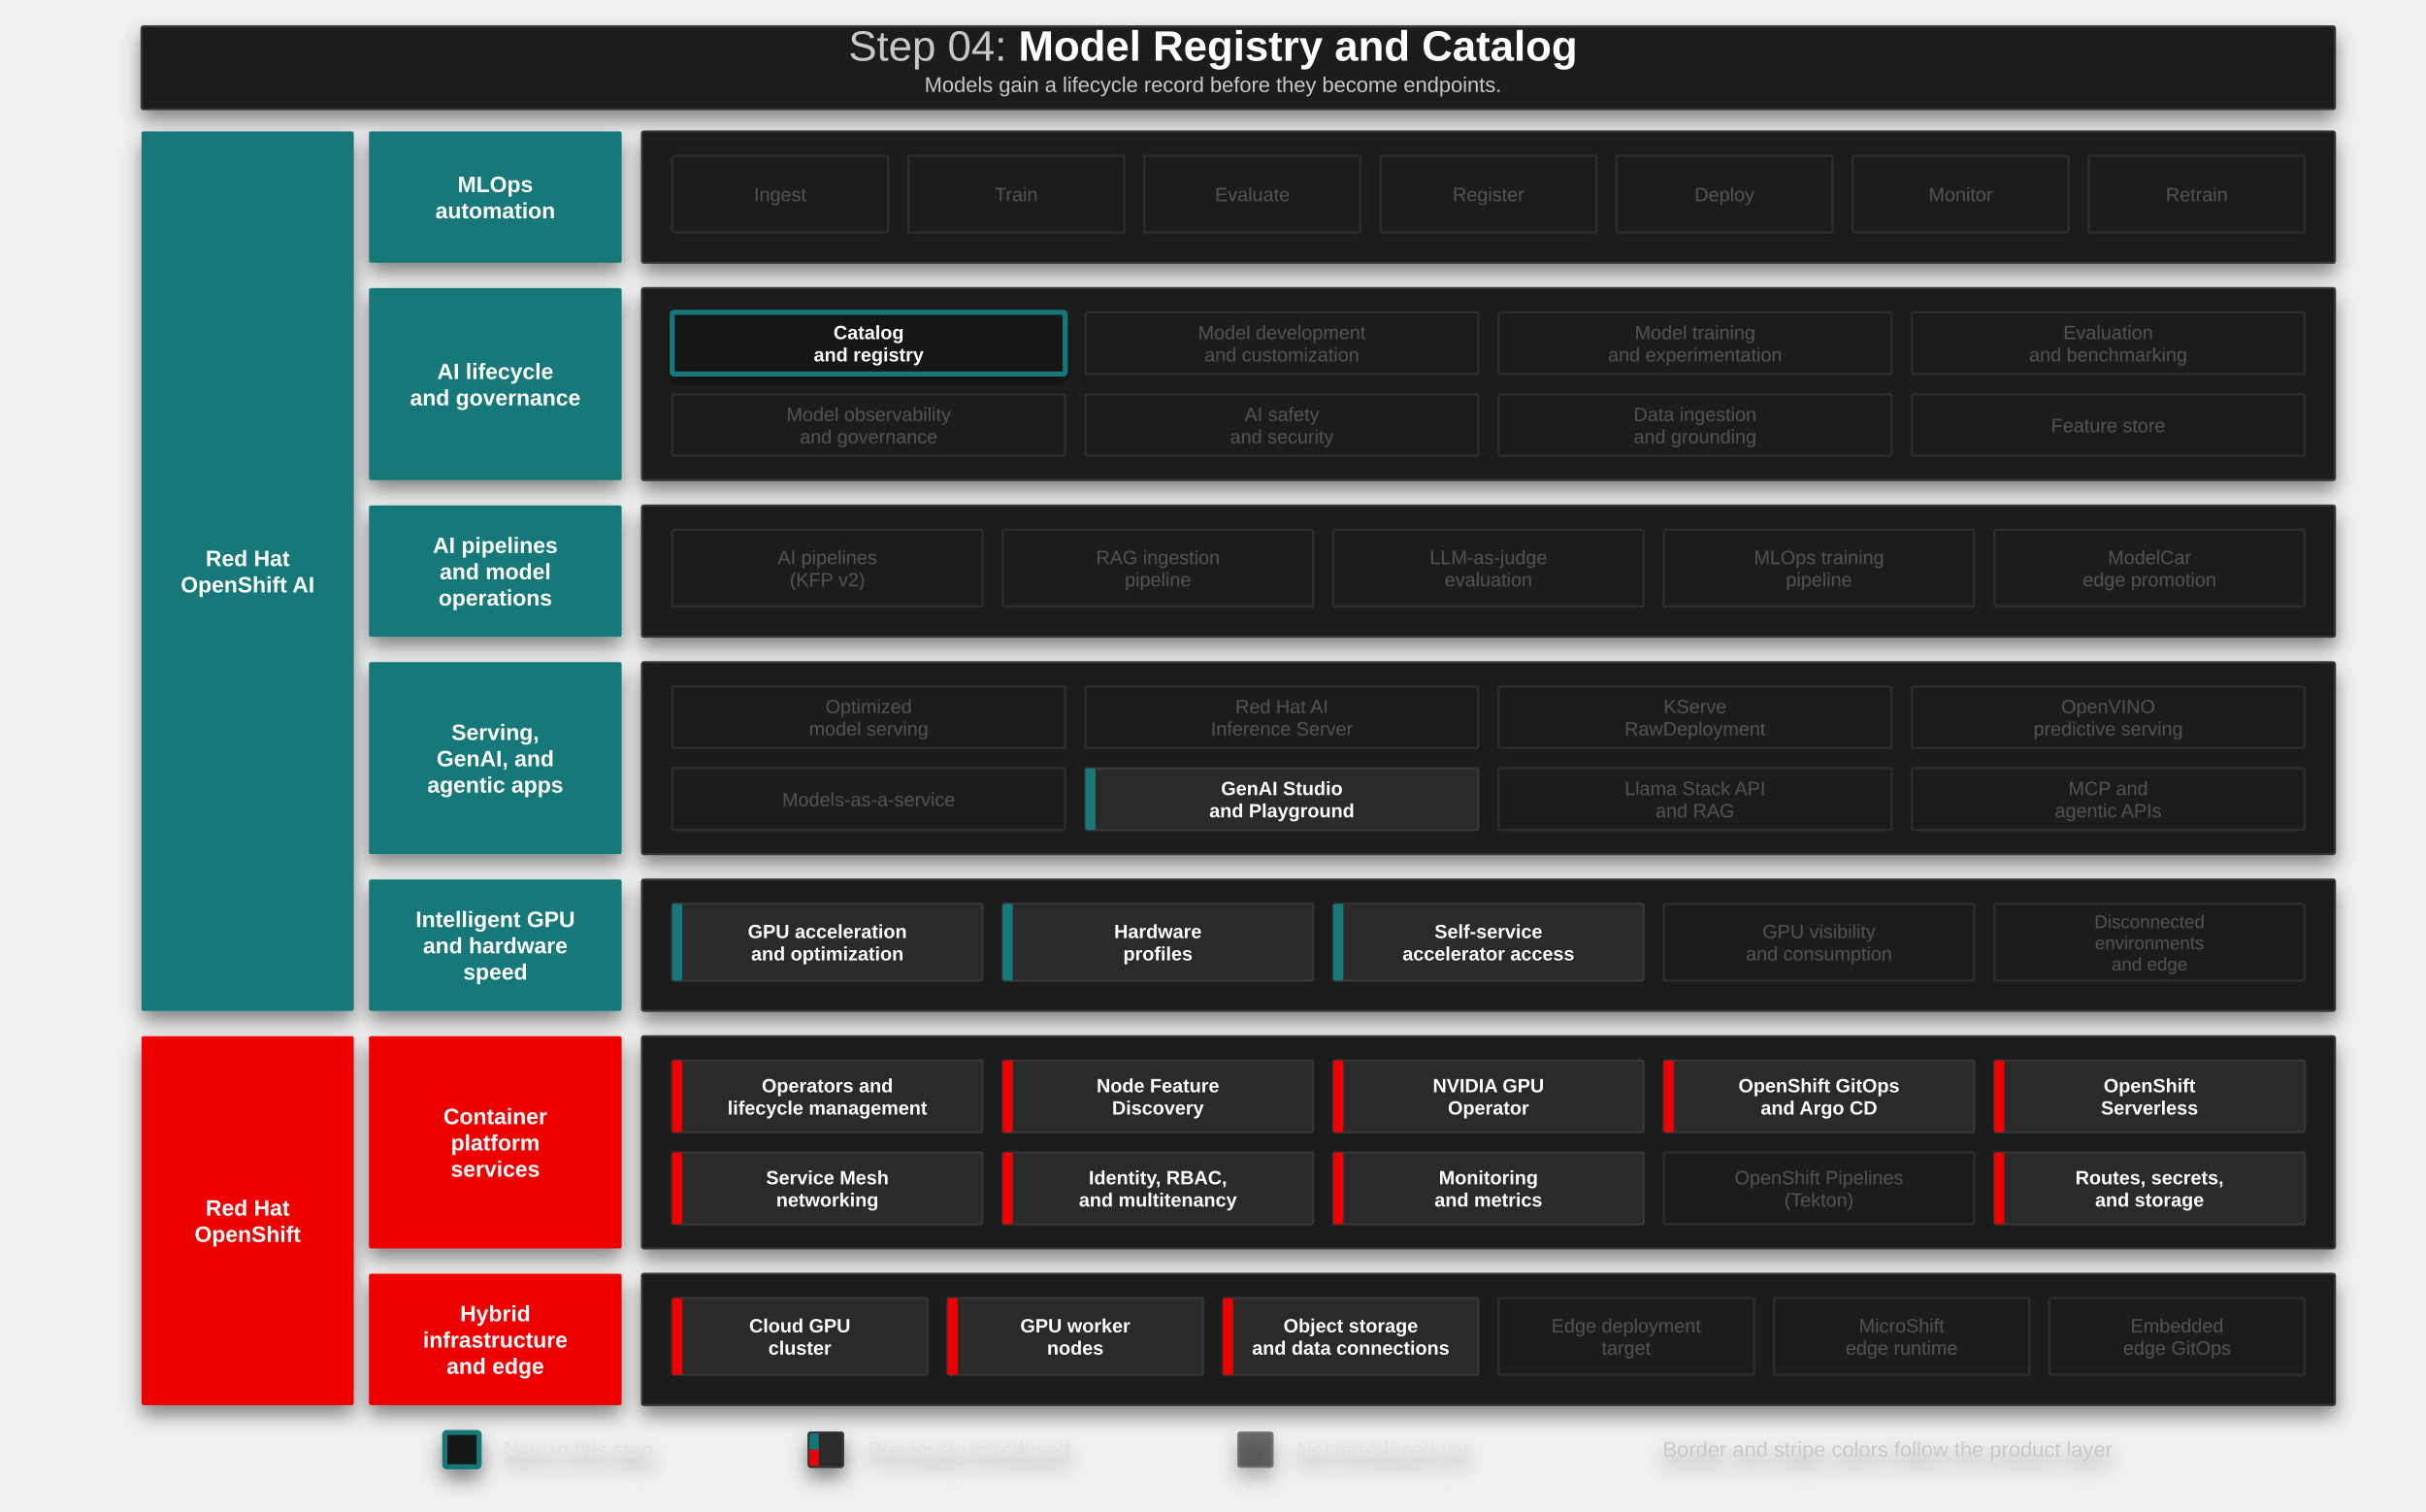
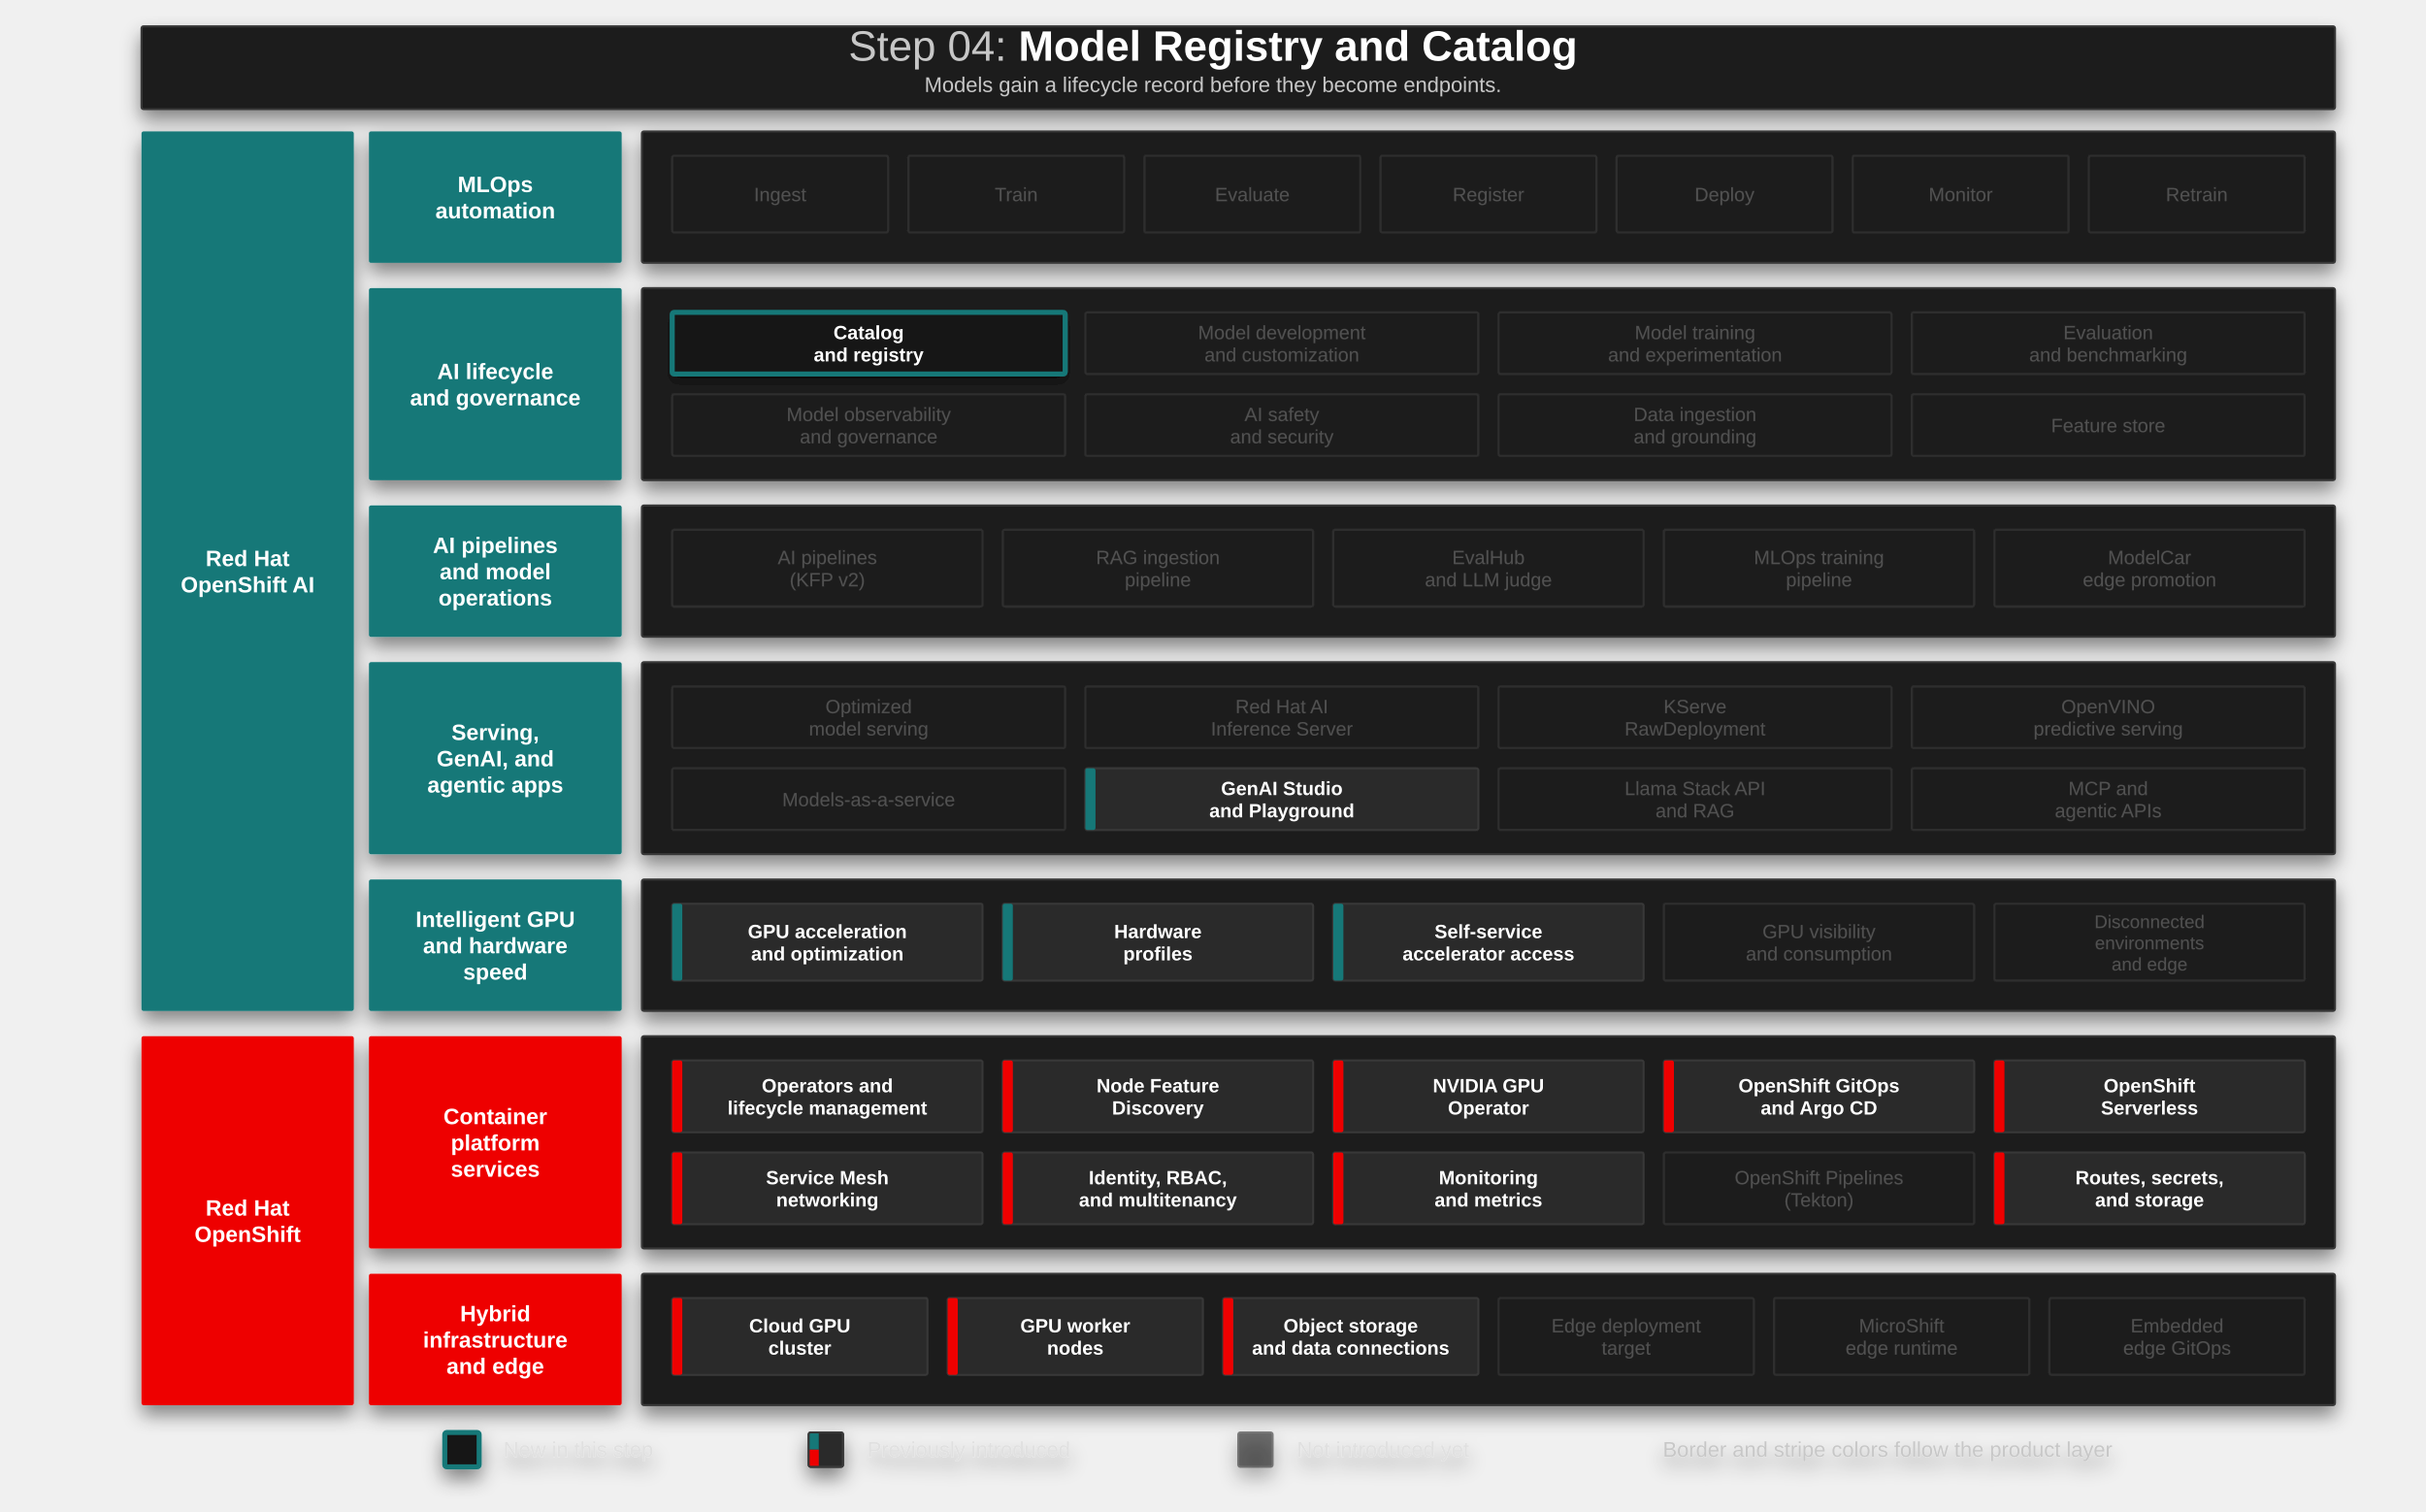
<svg xmlns="http://www.w3.org/2000/svg" width="2400" height="1495" viewBox="0 0 2400 1495" role="img" aria-labelledby="title desc">
  <style>.display{font-family:'Red Hat Display','Arial',sans-serif}.body{font-family:'Red Hat Text','Arial',sans-serif}</style>
  <defs>
    <filter id="lift" x="-20%" y="-20%" width="140%" height="140%">
      <feDropShadow dx="0" dy="6" stdDeviation="5" flood-color="#000" flood-opacity="0.55" />
    </filter>
    <filter id="panelShadow" x="-8%" y="-8%" width="116%" height="116%">
      <feDropShadow dx="0" dy="10" stdDeviation="9" flood-color="#000" flood-opacity="0.45" />
    </filter>
  </defs>
  <g filter="url(#panelShadow)">
    <rect x="140" y="26" width="2170" height="82" rx="2" fill="#1f1f1f" stroke="#383838" stroke-width="2" />
    <text x="1200.0" y="60" class="display" font-size="42" fill="#ffffff" font-weight="700" text-anchor="middle">
      <tspan fill="#c7c7c7" font-weight="500">Step 04:</tspan> Model Registry and Catalog</text>
    <text x="1200.0" y="91" class="body" font-size="21" fill="#c7c7c7" text-anchor="middle">Models gain a lifecycle record before they become endpoints.</text>
    <rect x="140" y="130" width="210" height="870" rx="2" fill="#147878" stroke="#147878" stroke-width="0" />
    <text x="245.0" y="560.0" class="body" font-size="22" fill="#ffffff" font-weight="700" text-anchor="middle">Red Hat</text>
    <text x="245.0" y="586.0" class="body" font-size="22" fill="#ffffff" font-weight="700" text-anchor="middle">OpenShift AI</text>
    <rect x="140" y="1025" width="210" height="365" rx="2" fill="#ee0000" stroke="#ee0000" stroke-width="0" />
    <text x="245.0" y="1202.5" class="body" font-size="22" fill="#ffffff" font-weight="700" text-anchor="middle">Red Hat</text>
    <text x="245.0" y="1228.5" class="body" font-size="22" fill="#ffffff" font-weight="700" text-anchor="middle">OpenShift</text>
    <rect x="365" y="130" width="250" height="130" rx="2" fill="#147878" stroke="#147878" stroke-width="0" />
    <text x="490.0" y="190.0" class="body" font-size="22" fill="#ffffff" font-weight="700" text-anchor="middle">MLOps</text>
    <text x="490.0" y="216.0" class="body" font-size="22" fill="#ffffff" font-weight="700" text-anchor="middle">automation</text>
    <rect x="635" y="130" width="1675" height="130" rx="2" fill="#1f1f1f" stroke="#383838" stroke-width="2" />
    <g opacity="0.62">
      <rect x="665.0" y="154" width="213.571" height="76" rx="2" fill="#1f1f1f" stroke="#383838" stroke-width="2.0" />
      <text x="771.786" y="199.0" class="body" font-size="19" fill="#707070" font-weight="450" text-anchor="middle">Ingest</text>
    </g>
    <g opacity="0.62">
      <rect x="898.571" y="154" width="213.571" height="76" rx="2" fill="#1f1f1f" stroke="#383838" stroke-width="2.0" />
      <text x="1005.357" y="199.0" class="body" font-size="19" fill="#707070" font-weight="450" text-anchor="middle">Train</text>
    </g>
    <g opacity="0.62">
      <rect x="1132.143" y="154" width="213.571" height="76" rx="2" fill="#1f1f1f" stroke="#383838" stroke-width="2.0" />
      <text x="1238.929" y="199.0" class="body" font-size="19" fill="#707070" font-weight="450" text-anchor="middle">Evaluate</text>
    </g>
    <g opacity="0.62">
      <rect x="1365.714" y="154" width="213.571" height="76" rx="2" fill="#1f1f1f" stroke="#383838" stroke-width="2.0" />
      <text x="1472.5" y="199.0" class="body" font-size="19" fill="#707070" font-weight="450" text-anchor="middle">Register</text>
    </g>
    <g opacity="0.62">
      <rect x="1599.286" y="154" width="213.571" height="76" rx="2" fill="#1f1f1f" stroke="#383838" stroke-width="2.0" />
      <text x="1706.071" y="199.0" class="body" font-size="19" fill="#707070" font-weight="450" text-anchor="middle">Deploy</text>
    </g>
    <g opacity="0.62">
      <rect x="1832.857" y="154" width="213.571" height="76" rx="2" fill="#1f1f1f" stroke="#383838" stroke-width="2.0" />
      <text x="1939.643" y="199.0" class="body" font-size="19" fill="#707070" font-weight="450" text-anchor="middle">Monitor</text>
    </g>
    <g opacity="0.62">
      <rect x="2066.429" y="154" width="213.571" height="76" rx="2" fill="#1f1f1f" stroke="#383838" stroke-width="2.0" />
      <text x="2173.214" y="199.0" class="body" font-size="19" fill="#707070" font-weight="450" text-anchor="middle">Retrain</text>
    </g>
    <rect x="365" y="285" width="250" height="190" rx="2" fill="#147878" stroke="#147878" stroke-width="0" />
    <text x="490.0" y="375.0" class="body" font-size="22" fill="#ffffff" font-weight="700" text-anchor="middle">AI lifecycle</text>
    <text x="490.0" y="401.0" class="body" font-size="22" fill="#ffffff" font-weight="700" text-anchor="middle">and governance</text>
    <rect x="635" y="285" width="1675" height="190" rx="2" fill="#1f1f1f" stroke="#383838" stroke-width="2" />
    <g filter="url(#lift)">
      <rect x="665.0" y="309.0" width="388.75" height="61.0" rx="2" fill="#151515" stroke="#147878" stroke-width="5.0" />
      <text x="859.375" y="335.5" class="body" font-size="19" fill="#ffffff" font-weight="700" text-anchor="middle">Catalog</text>
      <text x="859.375" y="357.5" class="body" font-size="19" fill="#ffffff" font-weight="700" text-anchor="middle">and registry</text>
    </g>
    <g opacity="0.62">
      <rect x="1073.75" y="309.0" width="388.75" height="61.0" rx="2" fill="#1f1f1f" stroke="#383838" stroke-width="2.0" />
      <text x="1268.125" y="335.5" class="body" font-size="19" fill="#707070" font-weight="450" text-anchor="middle">Model development</text>
      <text x="1268.125" y="357.5" class="body" font-size="19" fill="#707070" font-weight="450" text-anchor="middle">and customization</text>
    </g>
    <g opacity="0.62">
      <rect x="1482.5" y="309.0" width="388.75" height="61.0" rx="2" fill="#1f1f1f" stroke="#383838" stroke-width="2.0" />
      <text x="1676.875" y="335.5" class="body" font-size="19" fill="#707070" font-weight="450" text-anchor="middle">Model training</text>
      <text x="1676.875" y="357.5" class="body" font-size="19" fill="#707070" font-weight="450" text-anchor="middle">and experimentation</text>
    </g>
    <g opacity="0.62">
      <rect x="1891.25" y="309.0" width="388.75" height="61.0" rx="2" fill="#1f1f1f" stroke="#383838" stroke-width="2.0" />
      <text x="2085.625" y="335.5" class="body" font-size="19" fill="#707070" font-weight="450" text-anchor="middle">Evaluation</text>
      <text x="2085.625" y="357.5" class="body" font-size="19" fill="#707070" font-weight="450" text-anchor="middle">and benchmarking</text>
    </g>
    <g opacity="0.62">
      <rect x="665.0" y="390.0" width="388.75" height="61.0" rx="2" fill="#1f1f1f" stroke="#383838" stroke-width="2.0" />
      <text x="859.375" y="416.5" class="body" font-size="19" fill="#707070" font-weight="450" text-anchor="middle">Model observability</text>
      <text x="859.375" y="438.5" class="body" font-size="19" fill="#707070" font-weight="450" text-anchor="middle">and governance</text>
    </g>
    <g opacity="0.62">
      <rect x="1073.75" y="390.0" width="388.75" height="61.0" rx="2" fill="#1f1f1f" stroke="#383838" stroke-width="2.0" />
      <text x="1268.125" y="416.5" class="body" font-size="19" fill="#707070" font-weight="450" text-anchor="middle">AI safety</text>
      <text x="1268.125" y="438.5" class="body" font-size="19" fill="#707070" font-weight="450" text-anchor="middle">and security</text>
    </g>
    <g opacity="0.62">
      <rect x="1482.5" y="390.0" width="388.75" height="61.0" rx="2" fill="#1f1f1f" stroke="#383838" stroke-width="2.0" />
      <text x="1676.875" y="416.5" class="body" font-size="19" fill="#707070" font-weight="450" text-anchor="middle">Data ingestion</text>
      <text x="1676.875" y="438.5" class="body" font-size="19" fill="#707070" font-weight="450" text-anchor="middle">and grounding</text>
    </g>
    <g opacity="0.62">
      <rect x="1891.25" y="390.0" width="388.75" height="61.0" rx="2" fill="#1f1f1f" stroke="#383838" stroke-width="2.0" />
      <text x="2085.625" y="427.5" class="body" font-size="19" fill="#707070" font-weight="450" text-anchor="middle">Feature store</text>
    </g>
    <rect x="365" y="500" width="250" height="130" rx="2" fill="#147878" stroke="#147878" stroke-width="0" />
    <text x="490.0" y="547.0" class="body" font-size="22" fill="#ffffff" font-weight="700" text-anchor="middle">AI pipelines</text>
    <text x="490.0" y="573.0" class="body" font-size="22" fill="#ffffff" font-weight="700" text-anchor="middle">and model</text>
    <text x="490.0" y="599.0" class="body" font-size="22" fill="#ffffff" font-weight="700" text-anchor="middle">operations</text>
    <rect x="635" y="500" width="1675" height="130" rx="2" fill="#1f1f1f" stroke="#383838" stroke-width="2" />
    <g opacity="0.62">
      <rect x="665.0" y="524" width="307.0" height="76" rx="2" fill="#1f1f1f" stroke="#383838" stroke-width="2.0" />
      <text x="818.5" y="558.0" class="body" font-size="19" fill="#707070" font-weight="450" text-anchor="middle">AI pipelines</text>
      <text x="818.5" y="580.0" class="body" font-size="19" fill="#707070" font-weight="450" text-anchor="middle">(KFP v2)</text>
    </g>
    <g opacity="0.62">
      <rect x="992.0" y="524" width="307.0" height="76" rx="2" fill="#1f1f1f" stroke="#383838" stroke-width="2.0" />
      <text x="1145.5" y="558.0" class="body" font-size="19" fill="#707070" font-weight="450" text-anchor="middle">RAG ingestion</text>
      <text x="1145.5" y="580.0" class="body" font-size="19" fill="#707070" font-weight="450" text-anchor="middle">pipeline</text>
    </g>
    <g opacity="0.62">
      <rect x="1319.0" y="524" width="307.0" height="76" rx="2" fill="#1f1f1f" stroke="#383838" stroke-width="2.0" />
-       <text x="1472.5" y="558.0" class="body" font-size="19" fill="#707070" font-weight="450" text-anchor="middle">LLM-as-judge</text>
-       <text x="1472.5" y="580.0" class="body" font-size="19" fill="#707070" font-weight="450" text-anchor="middle">evaluation</text>
+       <text x="1472.5" y="558.0" class="body" font-size="19" fill="#707070" font-weight="450" text-anchor="middle">EvalHub</text>
+       <text x="1472.5" y="580.0" class="body" font-size="19" fill="#707070" font-weight="450" text-anchor="middle">and LLM judge</text>
    </g>
    <g opacity="0.62">
      <rect x="1646.0" y="524" width="307.0" height="76" rx="2" fill="#1f1f1f" stroke="#383838" stroke-width="2.0" />
      <text x="1799.5" y="558.0" class="body" font-size="19" fill="#707070" font-weight="450" text-anchor="middle">MLOps training</text>
      <text x="1799.5" y="580.0" class="body" font-size="19" fill="#707070" font-weight="450" text-anchor="middle">pipeline</text>
    </g>
    <g opacity="0.62">
      <rect x="1973.0" y="524" width="307.0" height="76" rx="2" fill="#1f1f1f" stroke="#383838" stroke-width="2.0" />
      <text x="2126.5" y="558.0" class="body" font-size="19" fill="#707070" font-weight="450" text-anchor="middle">ModelCar</text>
      <text x="2126.5" y="580.0" class="body" font-size="19" fill="#707070" font-weight="450" text-anchor="middle">edge promotion</text>
    </g>
    <rect x="365" y="655" width="250" height="190" rx="2" fill="#147878" stroke="#147878" stroke-width="0" />
    <text x="490.0" y="732.0" class="body" font-size="22" fill="#ffffff" font-weight="700" text-anchor="middle">Serving,</text>
    <text x="490.0" y="758.0" class="body" font-size="22" fill="#ffffff" font-weight="700" text-anchor="middle">GenAI, and</text>
    <text x="490.0" y="784.0" class="body" font-size="22" fill="#ffffff" font-weight="700" text-anchor="middle">agentic apps</text>
    <rect x="635" y="655" width="1675" height="190" rx="2" fill="#1f1f1f" stroke="#383838" stroke-width="2" />
    <g opacity="0.62">
      <rect x="665.0" y="679.0" width="388.75" height="61.0" rx="2" fill="#1f1f1f" stroke="#383838" stroke-width="2.0" />
      <text x="859.375" y="705.5" class="body" font-size="19" fill="#707070" font-weight="450" text-anchor="middle">Optimized</text>
      <text x="859.375" y="727.5" class="body" font-size="19" fill="#707070" font-weight="450" text-anchor="middle">model serving</text>
    </g>
    <g opacity="0.62">
      <rect x="1073.75" y="679.0" width="388.75" height="61.0" rx="2" fill="#1f1f1f" stroke="#383838" stroke-width="2.0" />
      <text x="1268.125" y="705.5" class="body" font-size="19" fill="#707070" font-weight="450" text-anchor="middle">Red Hat AI</text>
      <text x="1268.125" y="727.5" class="body" font-size="19" fill="#707070" font-weight="450" text-anchor="middle">Inference Server</text>
    </g>
    <g opacity="0.62">
      <rect x="1482.5" y="679.0" width="388.75" height="61.0" rx="2" fill="#1f1f1f" stroke="#383838" stroke-width="2.0" />
      <text x="1676.875" y="705.5" class="body" font-size="19" fill="#707070" font-weight="450" text-anchor="middle">KServe</text>
      <text x="1676.875" y="727.5" class="body" font-size="19" fill="#707070" font-weight="450" text-anchor="middle">RawDeployment</text>
    </g>
    <g opacity="0.62">
      <rect x="1891.25" y="679.0" width="388.75" height="61.0" rx="2" fill="#1f1f1f" stroke="#383838" stroke-width="2.0" />
      <text x="2085.625" y="705.5" class="body" font-size="19" fill="#707070" font-weight="450" text-anchor="middle">OpenVINO</text>
      <text x="2085.625" y="727.5" class="body" font-size="19" fill="#707070" font-weight="450" text-anchor="middle">predictive serving</text>
    </g>
    <g opacity="0.62">
      <rect x="665.0" y="760.0" width="388.75" height="61.0" rx="2" fill="#1f1f1f" stroke="#383838" stroke-width="2.0" />
      <text x="859.375" y="797.5" class="body" font-size="19" fill="#707070" font-weight="450" text-anchor="middle">Models-as-a-service</text>
    </g>
    <g>
      <rect x="1073.75" y="760.0" width="388.75" height="61.0" rx="2" fill="#292929" stroke="#383838" stroke-width="2.0" />
      <rect x="1073.75" y="760.0" width="10" height="61.0" rx="2" fill="#147878" stroke="#147878" stroke-width="0" />
      <text x="1268.125" y="786.5" class="body" font-size="19" fill="#ffffff" font-weight="550" text-anchor="middle">GenAI Studio</text>
      <text x="1268.125" y="808.5" class="body" font-size="19" fill="#ffffff" font-weight="550" text-anchor="middle">and Playground</text>
    </g>
    <g opacity="0.62">
      <rect x="1482.5" y="760.0" width="388.75" height="61.0" rx="2" fill="#1f1f1f" stroke="#383838" stroke-width="2.0" />
      <text x="1676.875" y="786.5" class="body" font-size="19" fill="#707070" font-weight="450" text-anchor="middle">Llama Stack API</text>
      <text x="1676.875" y="808.5" class="body" font-size="19" fill="#707070" font-weight="450" text-anchor="middle">and RAG</text>
    </g>
    <g opacity="0.62">
      <rect x="1891.25" y="760.0" width="388.75" height="61.0" rx="2" fill="#1f1f1f" stroke="#383838" stroke-width="2.0" />
      <text x="2085.625" y="786.5" class="body" font-size="19" fill="#707070" font-weight="450" text-anchor="middle">MCP and</text>
      <text x="2085.625" y="808.5" class="body" font-size="19" fill="#707070" font-weight="450" text-anchor="middle">agentic APIs</text>
    </g>
    <rect x="365" y="870" width="250" height="130" rx="2" fill="#147878" stroke="#147878" stroke-width="0" />
    <text x="490.0" y="917.0" class="body" font-size="22" fill="#ffffff" font-weight="700" text-anchor="middle">Intelligent GPU</text>
    <text x="490.0" y="943.0" class="body" font-size="22" fill="#ffffff" font-weight="700" text-anchor="middle">and hardware</text>
    <text x="490.0" y="969.0" class="body" font-size="22" fill="#ffffff" font-weight="700" text-anchor="middle">speed</text>
    <rect x="635" y="870" width="1675" height="130" rx="2" fill="#1f1f1f" stroke="#383838" stroke-width="2" />
    <g>
      <rect x="665.0" y="894" width="307.0" height="76" rx="2" fill="#292929" stroke="#383838" stroke-width="2.0" />
      <rect x="665.0" y="894" width="10" height="76" rx="2" fill="#147878" stroke="#147878" stroke-width="0" />
      <text x="818.5" y="928.0" class="body" font-size="19" fill="#ffffff" font-weight="550" text-anchor="middle">GPU acceleration</text>
      <text x="818.5" y="950.0" class="body" font-size="19" fill="#ffffff" font-weight="550" text-anchor="middle">and optimization</text>
    </g>
    <g>
      <rect x="992.0" y="894" width="307.0" height="76" rx="2" fill="#292929" stroke="#383838" stroke-width="2.0" />
      <rect x="992.0" y="894" width="10" height="76" rx="2" fill="#147878" stroke="#147878" stroke-width="0" />
      <text x="1145.5" y="928.0" class="body" font-size="19" fill="#ffffff" font-weight="550" text-anchor="middle">Hardware</text>
      <text x="1145.5" y="950.0" class="body" font-size="19" fill="#ffffff" font-weight="550" text-anchor="middle">profiles</text>
    </g>
    <g>
      <rect x="1319.0" y="894" width="307.0" height="76" rx="2" fill="#292929" stroke="#383838" stroke-width="2.0" />
      <rect x="1319.0" y="894" width="10" height="76" rx="2" fill="#147878" stroke="#147878" stroke-width="0" />
      <text x="1472.5" y="928.0" class="body" font-size="19" fill="#ffffff" font-weight="550" text-anchor="middle">Self-service</text>
      <text x="1472.5" y="950.0" class="body" font-size="19" fill="#ffffff" font-weight="550" text-anchor="middle">accelerator access</text>
    </g>
    <g opacity="0.62">
      <rect x="1646.0" y="894" width="307.0" height="76" rx="2" fill="#1f1f1f" stroke="#383838" stroke-width="2.0" />
      <text x="1799.5" y="928.0" class="body" font-size="19" fill="#707070" font-weight="450" text-anchor="middle">GPU visibility</text>
      <text x="1799.5" y="950.0" class="body" font-size="19" fill="#707070" font-weight="450" text-anchor="middle">and consumption</text>
    </g>
    <g opacity="0.62">
      <rect x="1973.0" y="894" width="307.0" height="76" rx="2" fill="#1f1f1f" stroke="#383838" stroke-width="2.0" />
      <text x="2126.5" y="918.0" class="body" font-size="18" fill="#707070" font-weight="450" text-anchor="middle">Disconnected</text>
      <text x="2126.5" y="939.0" class="body" font-size="18" fill="#707070" font-weight="450" text-anchor="middle">environments</text>
      <text x="2126.5" y="960.0" class="body" font-size="18" fill="#707070" font-weight="450" text-anchor="middle">and edge</text>
    </g>
    <rect x="365" y="1025" width="250" height="210" rx="2" fill="#ee0000" stroke="#ee0000" stroke-width="0" />
    <text x="490.0" y="1112.0" class="body" font-size="22" fill="#ffffff" font-weight="700" text-anchor="middle">Container</text>
    <text x="490.0" y="1138.0" class="body" font-size="22" fill="#ffffff" font-weight="700" text-anchor="middle">platform</text>
    <text x="490.0" y="1164.0" class="body" font-size="22" fill="#ffffff" font-weight="700" text-anchor="middle">services</text>
    <rect x="635" y="1025" width="1675" height="210" rx="2" fill="#1f1f1f" stroke="#383838" stroke-width="2" />
    <g>
      <rect x="665.0" y="1049.0" width="307.0" height="71.0" rx="2" fill="#292929" stroke="#383838" stroke-width="2.0" />
      <rect x="665.0" y="1049.0" width="10" height="71.0" rx="2" fill="#ee0000" stroke="#ee0000" stroke-width="0" />
      <text x="818.5" y="1080.5" class="body" font-size="19" fill="#ffffff" font-weight="550" text-anchor="middle">Operators and</text>
      <text x="818.5" y="1102.5" class="body" font-size="19" fill="#ffffff" font-weight="550" text-anchor="middle">lifecycle management</text>
    </g>
    <g>
      <rect x="992.0" y="1049.0" width="307.0" height="71.0" rx="2" fill="#292929" stroke="#383838" stroke-width="2.0" />
      <rect x="992.0" y="1049.0" width="10" height="71.0" rx="2" fill="#ee0000" stroke="#ee0000" stroke-width="0" />
      <text x="1145.5" y="1080.5" class="body" font-size="19" fill="#ffffff" font-weight="550" text-anchor="middle">Node Feature</text>
      <text x="1145.5" y="1102.5" class="body" font-size="19" fill="#ffffff" font-weight="550" text-anchor="middle">Discovery</text>
    </g>
    <g>
      <rect x="1319.0" y="1049.0" width="307.0" height="71.0" rx="2" fill="#292929" stroke="#383838" stroke-width="2.0" />
      <rect x="1319.0" y="1049.0" width="10" height="71.0" rx="2" fill="#ee0000" stroke="#ee0000" stroke-width="0" />
      <text x="1472.5" y="1080.5" class="body" font-size="19" fill="#ffffff" font-weight="550" text-anchor="middle">NVIDIA GPU</text>
      <text x="1472.5" y="1102.5" class="body" font-size="19" fill="#ffffff" font-weight="550" text-anchor="middle">Operator</text>
    </g>
    <g>
      <rect x="1646.0" y="1049.0" width="307.0" height="71.0" rx="2" fill="#292929" stroke="#383838" stroke-width="2.0" />
      <rect x="1646.0" y="1049.0" width="10" height="71.0" rx="2" fill="#ee0000" stroke="#ee0000" stroke-width="0" />
      <text x="1799.5" y="1080.5" class="body" font-size="19" fill="#ffffff" font-weight="550" text-anchor="middle">OpenShift GitOps</text>
      <text x="1799.5" y="1102.5" class="body" font-size="19" fill="#ffffff" font-weight="550" text-anchor="middle">and Argo CD</text>
    </g>
    <g>
      <rect x="1973.0" y="1049.0" width="307.0" height="71.0" rx="2" fill="#292929" stroke="#383838" stroke-width="2.0" />
      <rect x="1973.0" y="1049.0" width="10" height="71.0" rx="2" fill="#ee0000" stroke="#ee0000" stroke-width="0" />
      <text x="2126.5" y="1080.5" class="body" font-size="19" fill="#ffffff" font-weight="550" text-anchor="middle">OpenShift</text>
      <text x="2126.5" y="1102.5" class="body" font-size="19" fill="#ffffff" font-weight="550" text-anchor="middle">Serverless</text>
    </g>
    <g>
      <rect x="665.0" y="1140.0" width="307.0" height="71.0" rx="2" fill="#292929" stroke="#383838" stroke-width="2.0" />
      <rect x="665.0" y="1140.0" width="10" height="71.0" rx="2" fill="#ee0000" stroke="#ee0000" stroke-width="0" />
      <text x="818.5" y="1171.5" class="body" font-size="19" fill="#ffffff" font-weight="550" text-anchor="middle">Service Mesh</text>
      <text x="818.5" y="1193.5" class="body" font-size="19" fill="#ffffff" font-weight="550" text-anchor="middle">networking</text>
    </g>
    <g>
      <rect x="992.0" y="1140.0" width="307.0" height="71.0" rx="2" fill="#292929" stroke="#383838" stroke-width="2.0" />
      <rect x="992.0" y="1140.0" width="10" height="71.0" rx="2" fill="#ee0000" stroke="#ee0000" stroke-width="0" />
      <text x="1145.5" y="1171.5" class="body" font-size="19" fill="#ffffff" font-weight="550" text-anchor="middle">Identity, RBAC,</text>
      <text x="1145.5" y="1193.5" class="body" font-size="19" fill="#ffffff" font-weight="550" text-anchor="middle">and multitenancy</text>
    </g>
    <g>
      <rect x="1319.0" y="1140.0" width="307.0" height="71.0" rx="2" fill="#292929" stroke="#383838" stroke-width="2.0" />
      <rect x="1319.0" y="1140.0" width="10" height="71.0" rx="2" fill="#ee0000" stroke="#ee0000" stroke-width="0" />
      <text x="1472.5" y="1171.5" class="body" font-size="19" fill="#ffffff" font-weight="550" text-anchor="middle">Monitoring</text>
      <text x="1472.5" y="1193.5" class="body" font-size="19" fill="#ffffff" font-weight="550" text-anchor="middle">and metrics</text>
    </g>
    <g opacity="0.62">
      <rect x="1646.0" y="1140.0" width="307.0" height="71.0" rx="2" fill="#1f1f1f" stroke="#383838" stroke-width="2.0" />
      <text x="1799.5" y="1171.5" class="body" font-size="19" fill="#707070" font-weight="450" text-anchor="middle">OpenShift Pipelines</text>
      <text x="1799.5" y="1193.5" class="body" font-size="19" fill="#707070" font-weight="450" text-anchor="middle">(Tekton)</text>
    </g>
    <g>
      <rect x="1973.0" y="1140.0" width="307.0" height="71.0" rx="2" fill="#292929" stroke="#383838" stroke-width="2.0" />
      <rect x="1973.0" y="1140.0" width="10" height="71.0" rx="2" fill="#ee0000" stroke="#ee0000" stroke-width="0" />
      <text x="2126.5" y="1171.5" class="body" font-size="19" fill="#ffffff" font-weight="550" text-anchor="middle">Routes, secrets,</text>
      <text x="2126.5" y="1193.5" class="body" font-size="19" fill="#ffffff" font-weight="550" text-anchor="middle">and storage</text>
    </g>
    <rect x="365" y="1260" width="250" height="130" rx="2" fill="#ee0000" stroke="#ee0000" stroke-width="0" />
    <text x="490.0" y="1307.0" class="body" font-size="22" fill="#ffffff" font-weight="700" text-anchor="middle">Hybrid</text>
    <text x="490.0" y="1333.0" class="body" font-size="22" fill="#ffffff" font-weight="700" text-anchor="middle">infrastructure</text>
    <text x="490.0" y="1359.0" class="body" font-size="22" fill="#ffffff" font-weight="700" text-anchor="middle">and edge</text>
    <rect x="635" y="1260" width="1675" height="130" rx="2" fill="#1f1f1f" stroke="#383838" stroke-width="2" />
    <g>
      <rect x="665.0" y="1284" width="252.5" height="76" rx="2" fill="#292929" stroke="#383838" stroke-width="2.0" />
      <rect x="665.0" y="1284" width="10" height="76" rx="2" fill="#ee0000" stroke="#ee0000" stroke-width="0" />
      <text x="791.25" y="1318.0" class="body" font-size="19" fill="#ffffff" font-weight="550" text-anchor="middle">Cloud GPU</text>
      <text x="791.25" y="1340.0" class="body" font-size="19" fill="#ffffff" font-weight="550" text-anchor="middle">cluster</text>
    </g>
    <g>
      <rect x="937.5" y="1284" width="252.5" height="76" rx="2" fill="#292929" stroke="#383838" stroke-width="2.0" />
      <rect x="937.5" y="1284" width="10" height="76" rx="2" fill="#ee0000" stroke="#ee0000" stroke-width="0" />
      <text x="1063.75" y="1318.0" class="body" font-size="19" fill="#ffffff" font-weight="550" text-anchor="middle">GPU worker</text>
      <text x="1063.75" y="1340.0" class="body" font-size="19" fill="#ffffff" font-weight="550" text-anchor="middle">nodes</text>
    </g>
    <g>
      <rect x="1210.0" y="1284" width="252.5" height="76" rx="2" fill="#292929" stroke="#383838" stroke-width="2.0" />
      <rect x="1210.0" y="1284" width="10" height="76" rx="2" fill="#ee0000" stroke="#ee0000" stroke-width="0" />
      <text x="1336.25" y="1318.0" class="body" font-size="19" fill="#ffffff" font-weight="550" text-anchor="middle">Object storage</text>
      <text x="1336.25" y="1340.0" class="body" font-size="19" fill="#ffffff" font-weight="550" text-anchor="middle">and data connections</text>
    </g>
    <g opacity="0.62">
      <rect x="1482.5" y="1284" width="252.5" height="76" rx="2" fill="#1f1f1f" stroke="#383838" stroke-width="2.0" />
      <text x="1608.75" y="1318.0" class="body" font-size="19" fill="#707070" font-weight="450" text-anchor="middle">Edge deployment</text>
      <text x="1608.75" y="1340.0" class="body" font-size="19" fill="#707070" font-weight="450" text-anchor="middle">target</text>
    </g>
    <g opacity="0.62">
      <rect x="1755.0" y="1284" width="252.5" height="76" rx="2" fill="#1f1f1f" stroke="#383838" stroke-width="2.0" />
      <text x="1881.25" y="1318.0" class="body" font-size="19" fill="#707070" font-weight="450" text-anchor="middle">MicroShift</text>
      <text x="1881.25" y="1340.0" class="body" font-size="19" fill="#707070" font-weight="450" text-anchor="middle">edge runtime</text>
    </g>
    <g opacity="0.62">
      <rect x="2027.5" y="1284" width="252.5" height="76" rx="2" fill="#1f1f1f" stroke="#383838" stroke-width="2.0" />
      <text x="2153.75" y="1318.0" class="body" font-size="19" fill="#707070" font-weight="450" text-anchor="middle">Embedded</text>
      <text x="2153.75" y="1340.0" class="body" font-size="19" fill="#707070" font-weight="450" text-anchor="middle">edge GitOps</text>
    </g>
    <rect x="440" y="1417" width="34" height="34" rx="2" fill="#151515" stroke="#147878" stroke-width="5" />
    <text x="498" y="1441" class="body" font-size="21" fill="#e0e0e0">New in this step</text>
    <rect x="800" y="1417" width="34" height="34" rx="2" fill="#292929" stroke="#383838" stroke-width="2" />
    <rect x="800" y="1417" width="10" height="17" rx="0" fill="#147878" stroke="#147878" stroke-width="0" />
    <rect x="800" y="1434" width="10" height="17" rx="0" fill="#ee0000" stroke="#ee0000" stroke-width="0" />
    <rect x="800" y="1417" width="34" height="34" rx="2" fill="none" stroke="#383838" stroke-width="2" />
    <text x="858" y="1441" class="body" font-size="21" fill="#e0e0e0">Previously introduced</text>
    <rect x="1225" y="1417" width="34" height="34" rx="2" fill="#1f1f1f" stroke="#383838" stroke-width="2" opacity="0.62" />
    <text x="1283" y="1441" class="body" font-size="21" fill="#e0e0e0">Not introduced yet</text>
    <text x="1645" y="1441" class="body" font-size="21" fill="#c7c7c7">Border and stripe colors follow the product layer</text>
  </g>
</svg>
